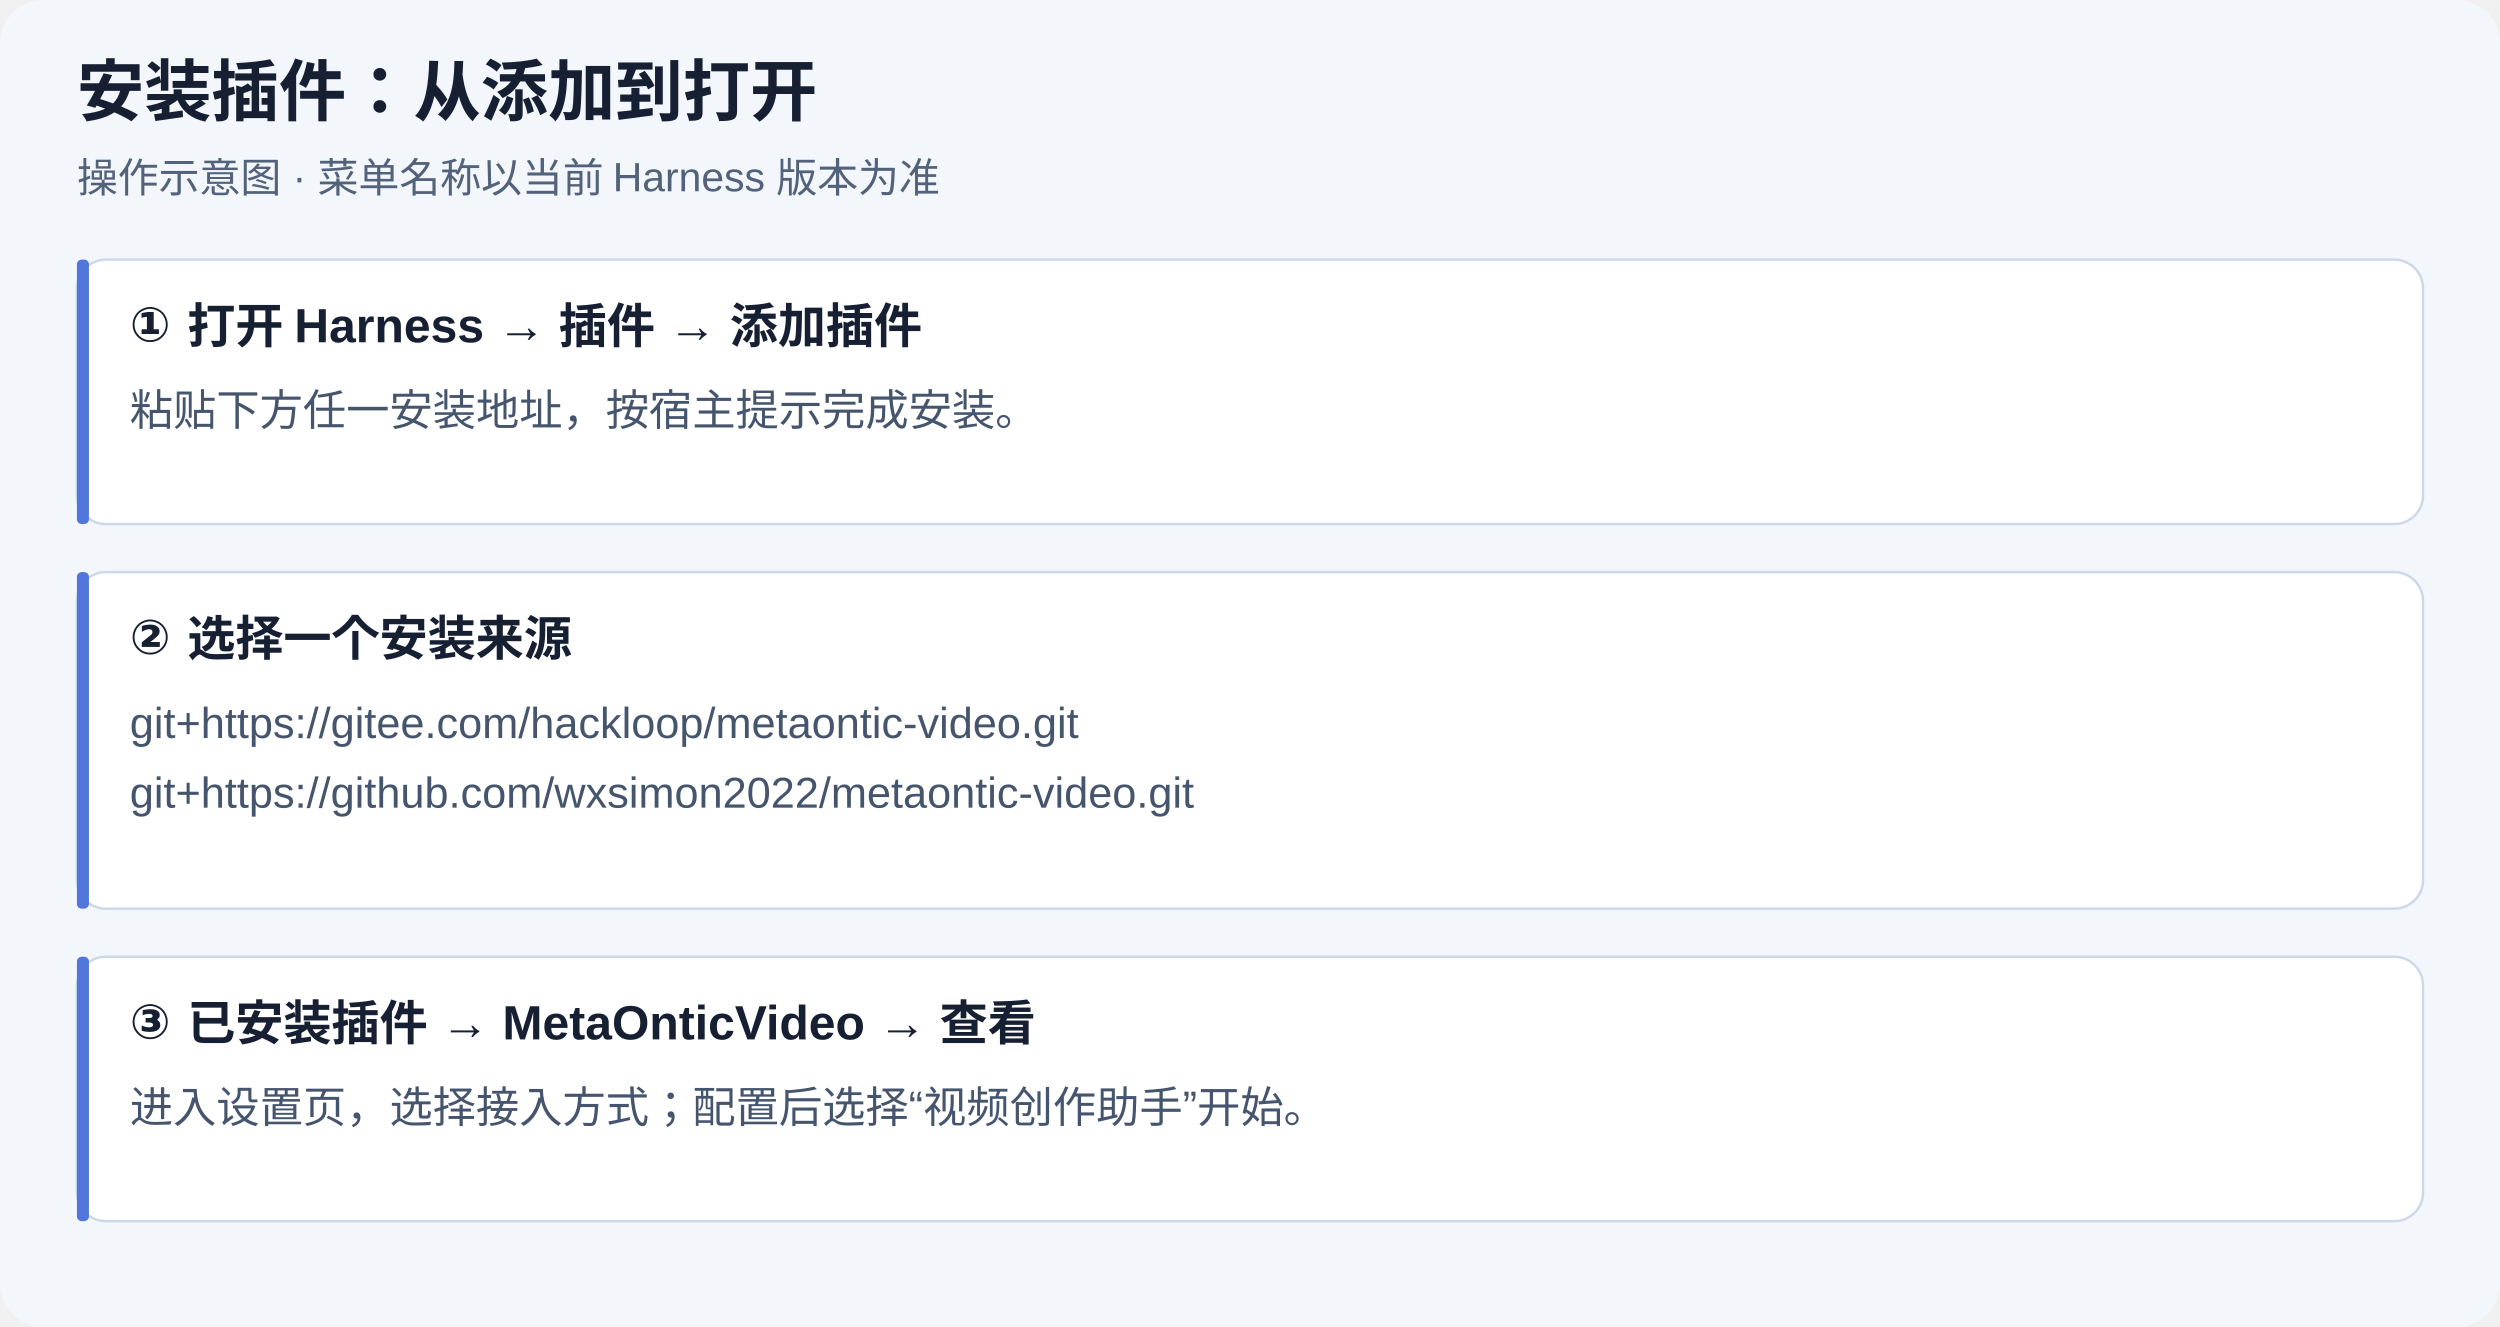
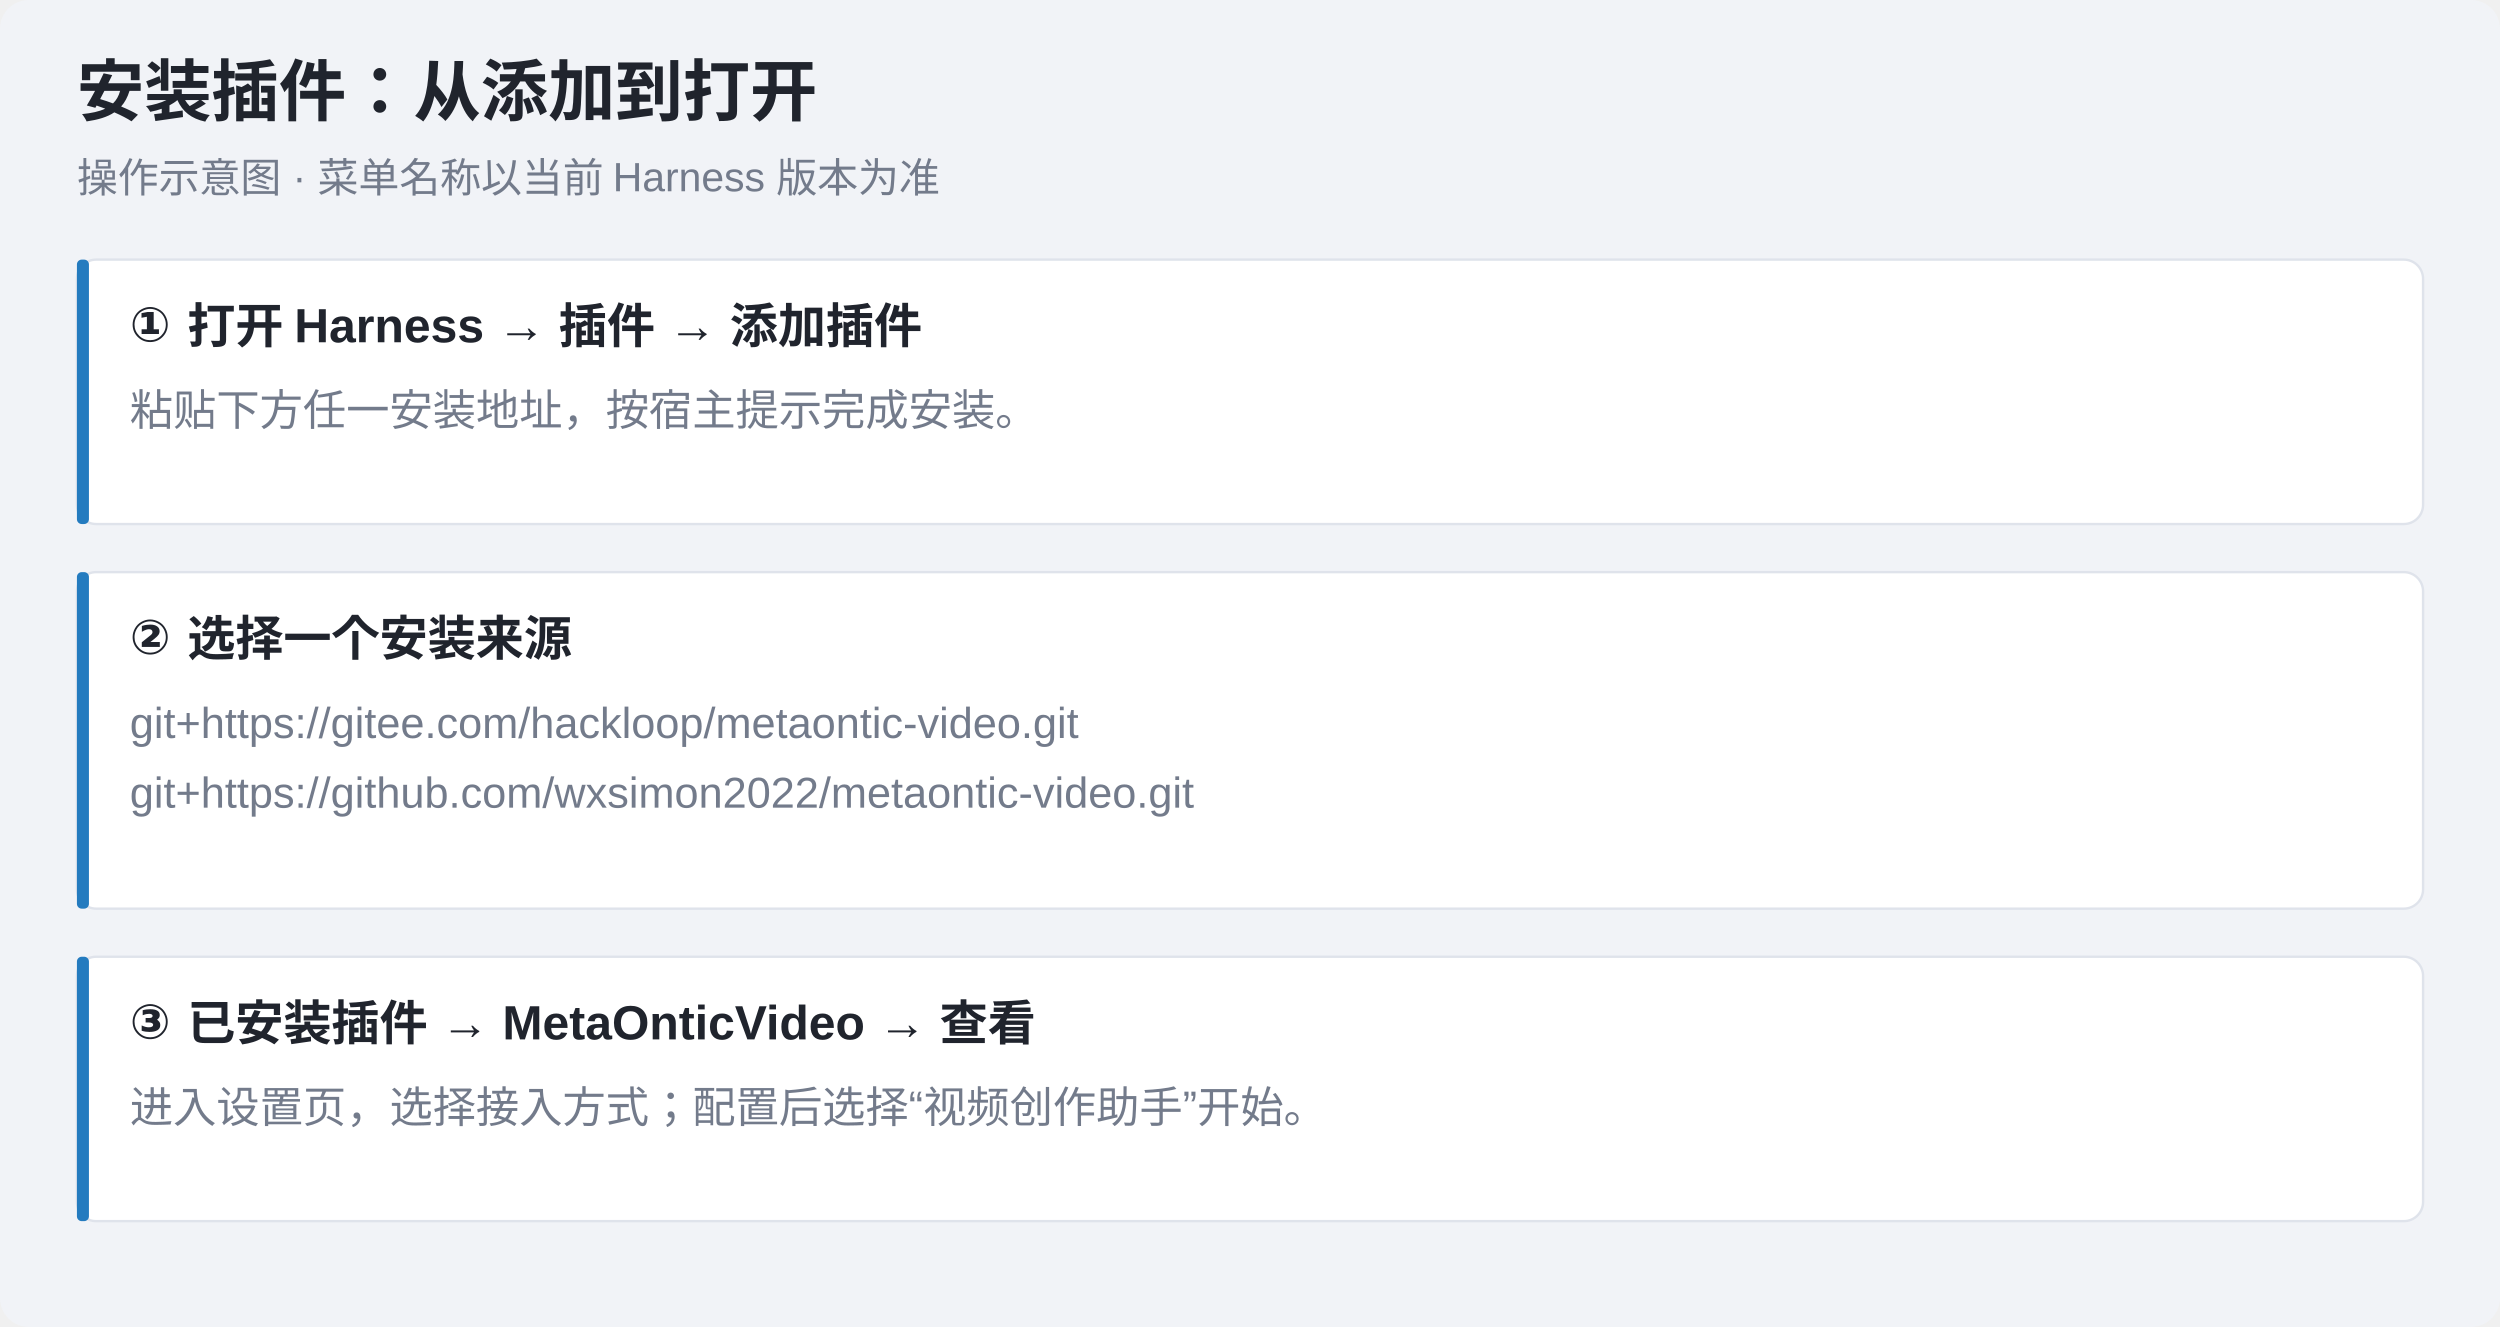
<svg xmlns="http://www.w3.org/2000/svg" width="1040" height="552" viewBox="0 0 1040 552" role="img" aria-labelledby="title desc">
-   <style>text{font-family:"PingFang SC","Microsoft YaHei",Arial,sans-serif} .h{font-size:28px;font-weight:700;fill:#172033}.sub{font-size:17px;fill:#52627a}.label{font-size:20px;font-weight:600;fill:#172033}.line{font-size:18px;fill:#46556e}</style>
-   <rect width="1040" height="552" rx="18" fill="#f3f6fb" />
+   <style>text{font-family:"PingFang SC","Microsoft YaHei",Arial,sans-serif} .h{font-size:28px;font-weight:700;fill:#20242d}.sub{font-size:17px;fill:#737b8b}.label{font-size:20px;font-weight:600;fill:#20242d}.line{font-size:18px;fill:#737b8b}</style>
+   <rect width="1040" height="552" rx="12" fill="#f1f3f7" />
  <text x="32" y="48" class="h">安装插件：从添加到打开</text>
  <text x="32" y="80" class="sub">操作示意图 · 菜单名称以当前 Harness 版本为准</text>
-   <rect x="32" y="108" width="976" height="110" rx="12" fill="white" stroke="#ccd7e7" />
-   <rect x="32" y="108" width="5" height="110" rx="2" fill="#5277dc" />
+   <rect x="32" y="108" width="976" height="110" rx="8" fill="white" stroke="#dfe3eb" />
+   <rect x="32" y="108" width="5" height="110" rx="2" fill="#247bbf" />
  <text x="54" y="142" class="label">① 打开 Harness → 插件 → 添加插件</text>
  <text x="54" y="177" class="line">粘贴下方任一安装地址，按宿主提示完成安装。</text>
-   <rect x="32" y="238" width="976" height="140" rx="12" fill="white" stroke="#ccd7e7" />
-   <rect x="32" y="238" width="5" height="140" rx="2" fill="#5277dc" />
+   <rect x="32" y="238" width="976" height="140" rx="8" fill="white" stroke="#dfe3eb" />
+   <rect x="32" y="238" width="5" height="140" rx="2" fill="#247bbf" />
  <text x="54" y="272" class="label">② 选择一个安装来源</text>
  <text x="54" y="307" class="line">git+https://gitee.com/hackloop/metaontic-video.git</text>
  <text x="54" y="336" class="line">git+https://github.com/wxsimon2022/metaontic-video.git</text>
-   <rect x="32" y="398" width="976" height="110" rx="12" fill="white" stroke="#ccd7e7" />
-   <rect x="32" y="398" width="5" height="110" rx="2" fill="#5277dc" />
+   <rect x="32" y="398" width="976" height="110" rx="8" fill="white" stroke="#dfe3eb" />
+   <rect x="32" y="398" width="5" height="110" rx="2" fill="#247bbf" />
  <text x="54" y="432" class="label">③ 已安装插件 → MetaOnticVideo → 查看</text>
  <text x="54" y="467" class="line">进入设置页，选择接入方式；配置后选择“视频创作助手”开始。</text>
</svg>
